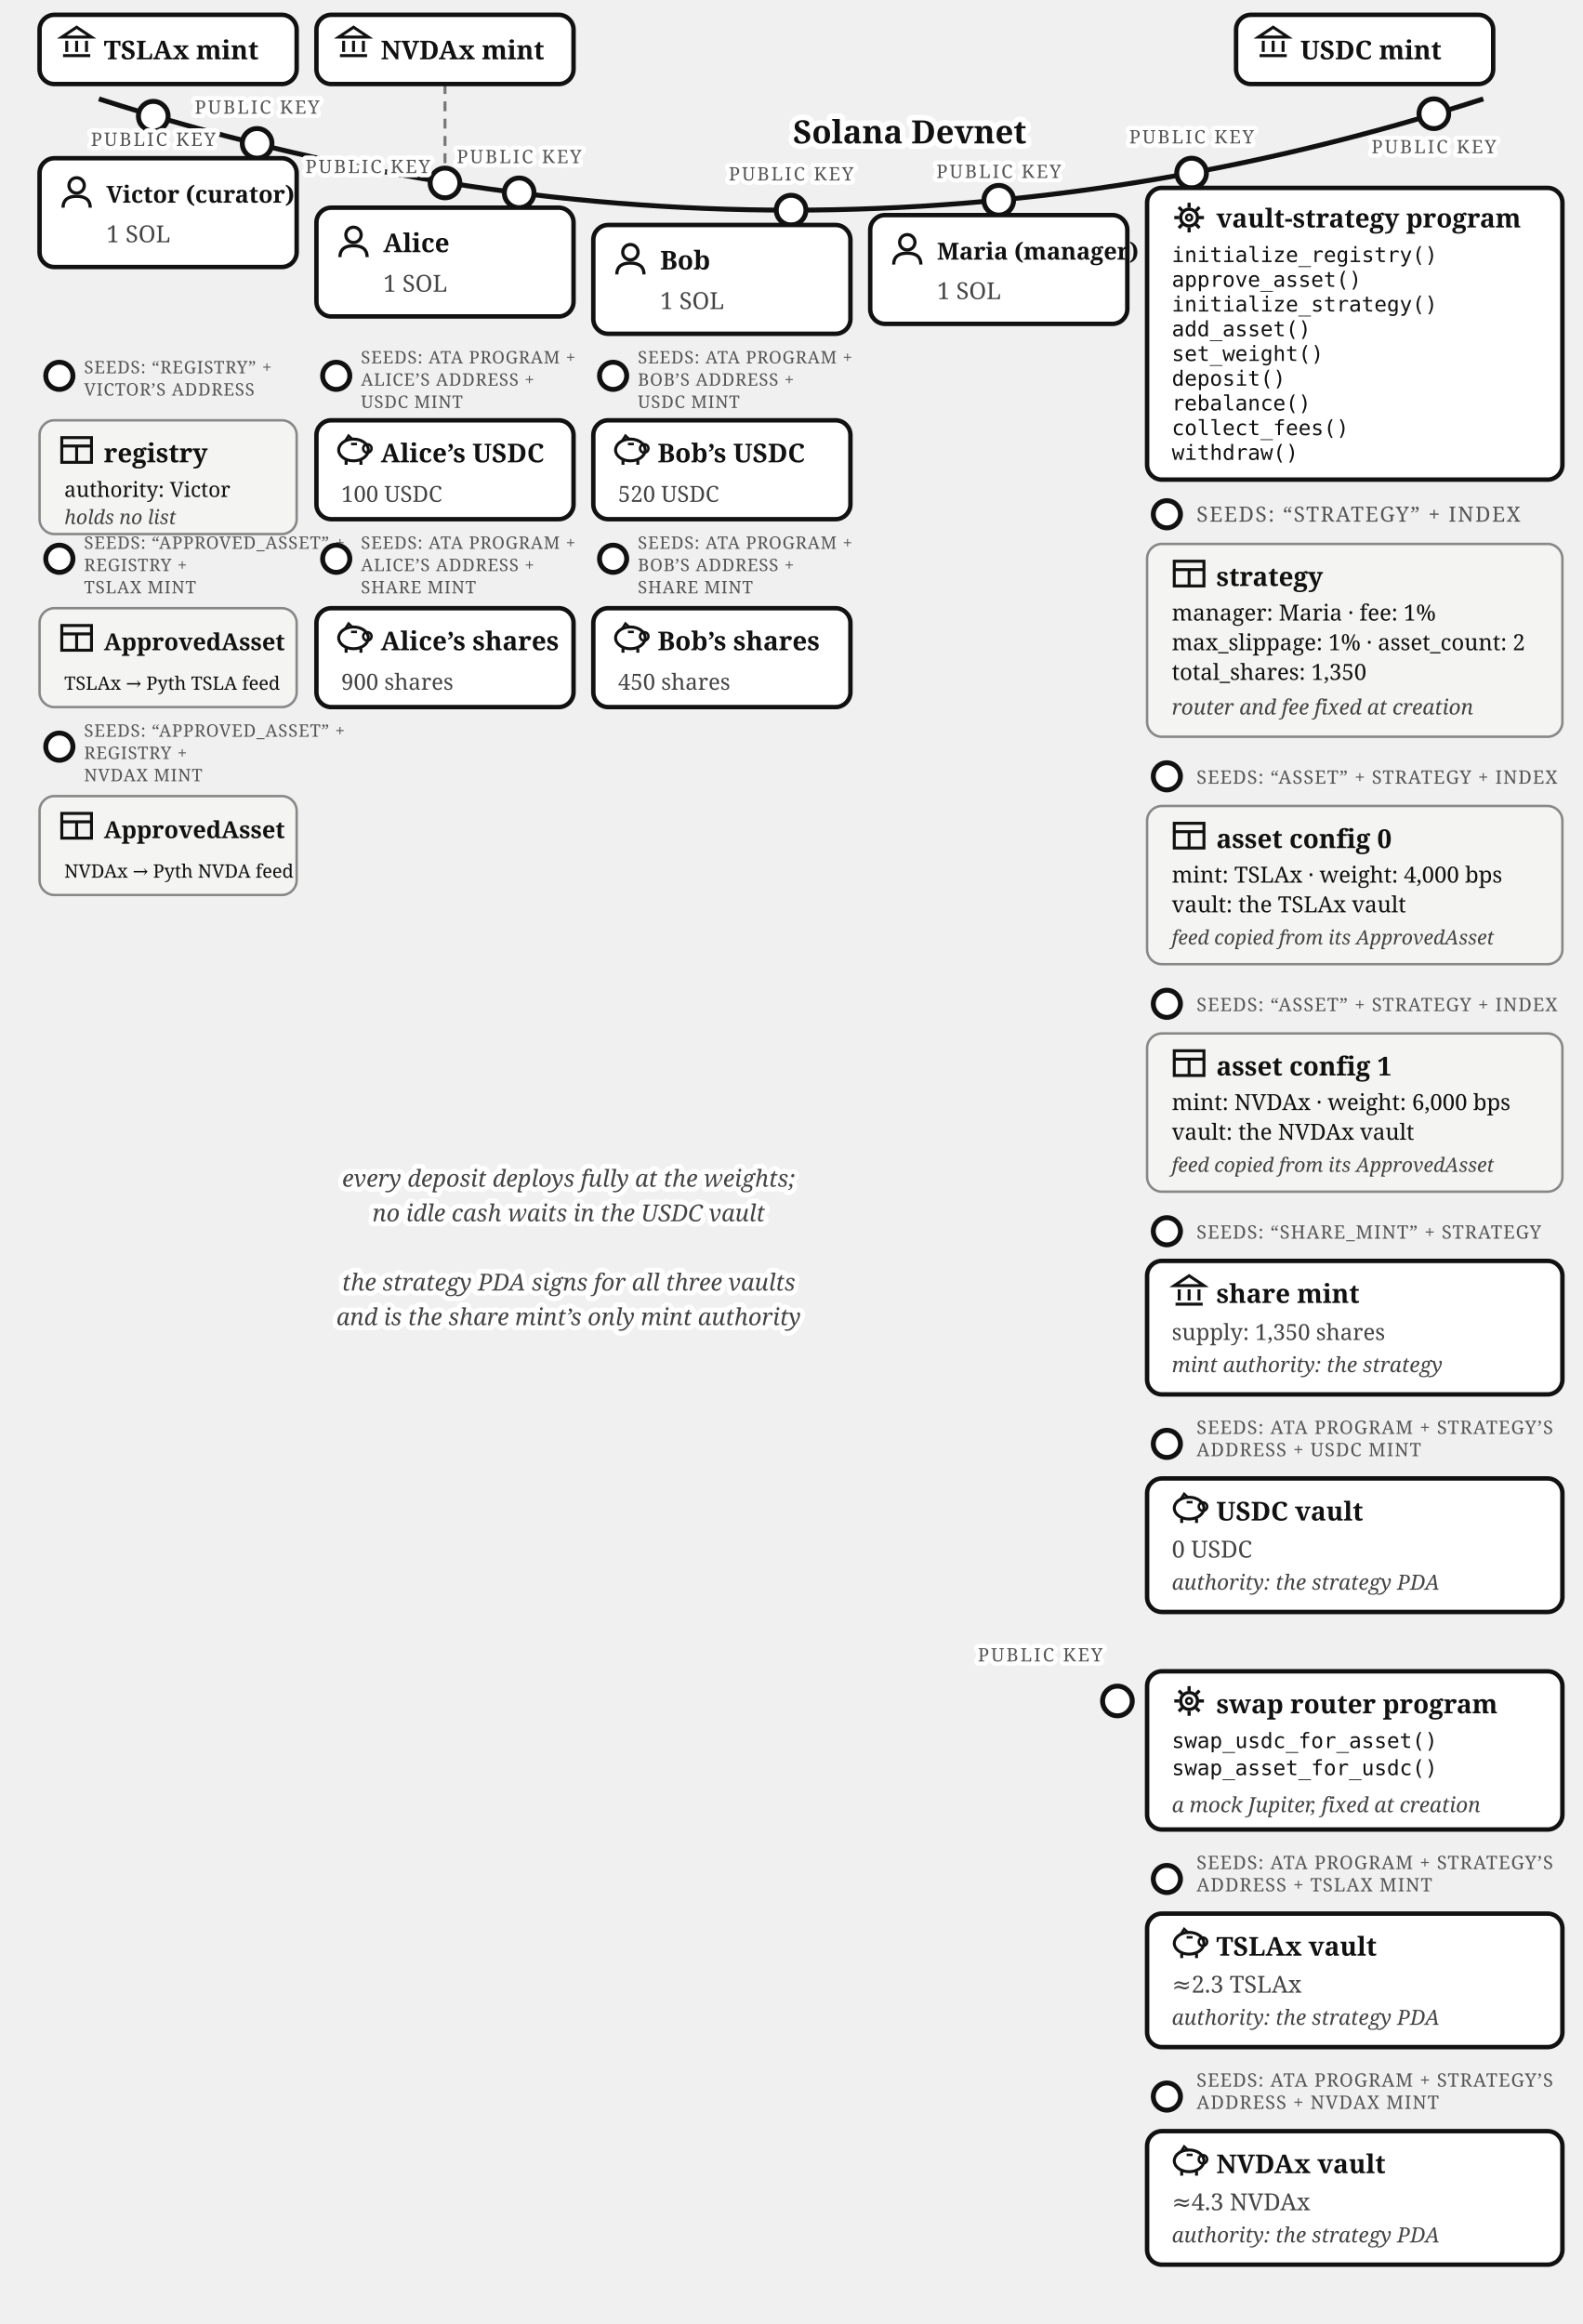
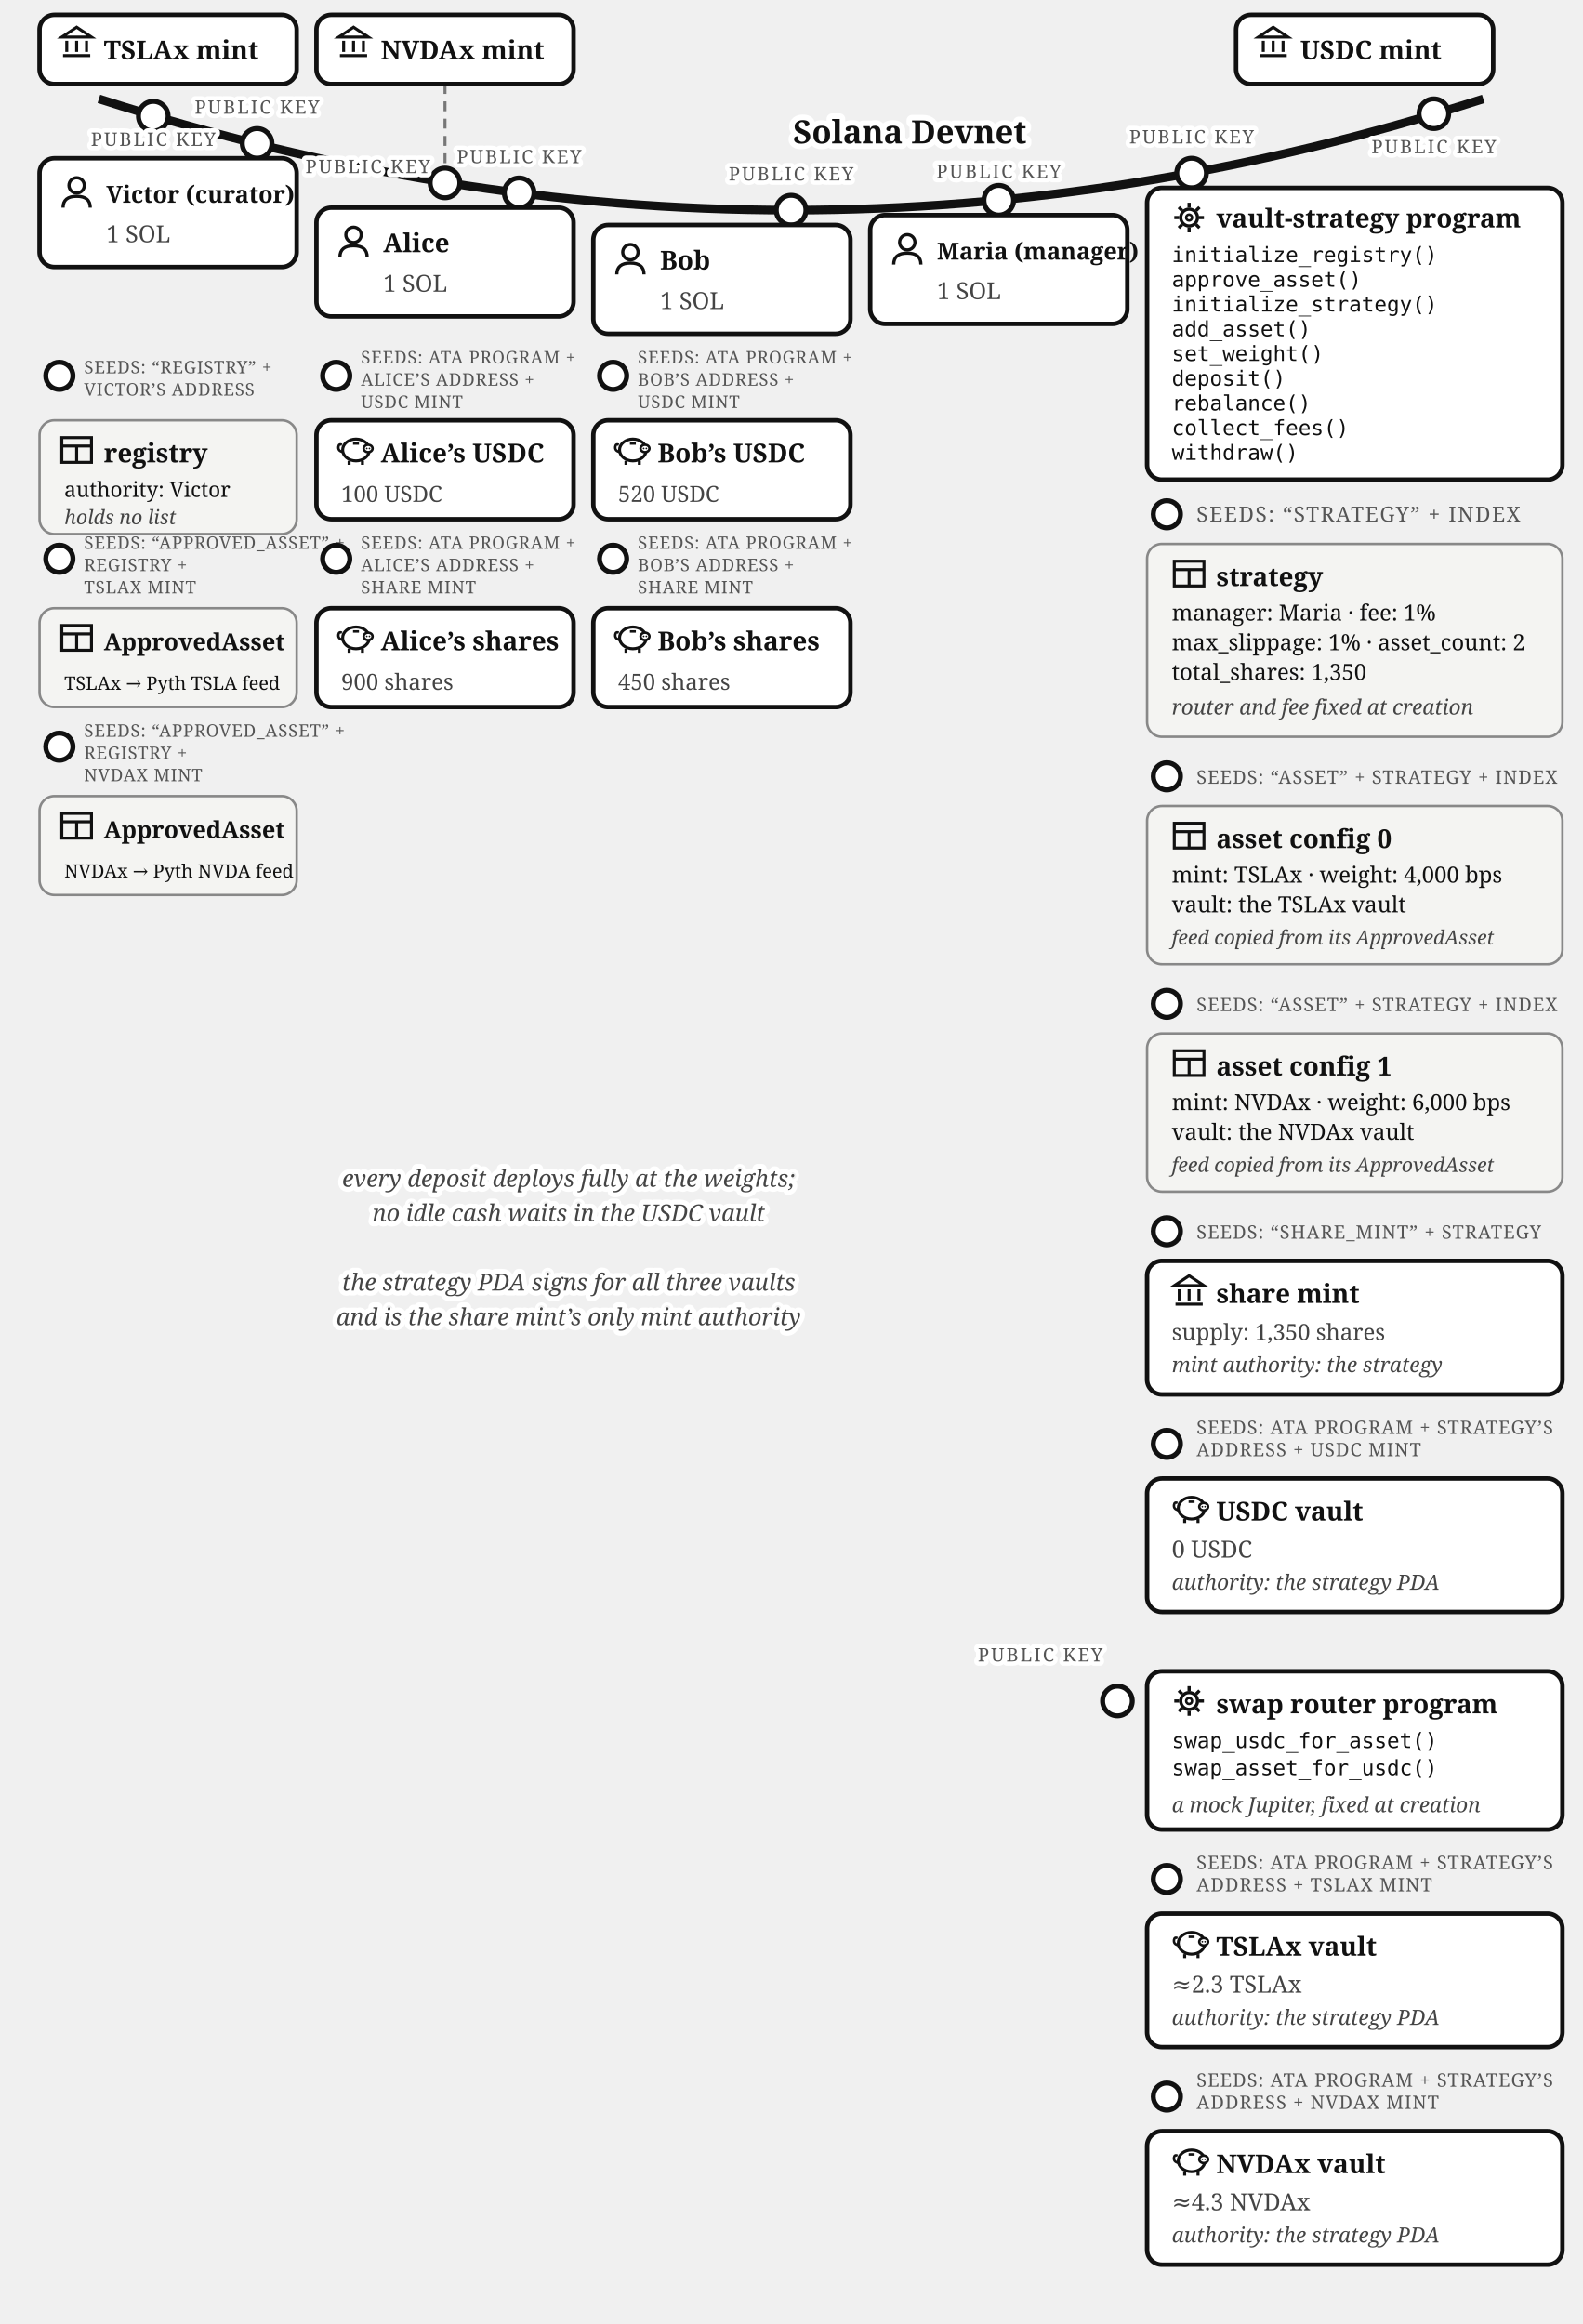
<svg xmlns="http://www.w3.org/2000/svg" viewBox="0 0 640 940" font-family="Georgia, serif" fill="#111">
-   <path d="M 40,40 Q 320,130 600,40" fill="none" stroke="#111" stroke-width="2" />
+   <path d="M 40,40 Q 320,130 600,40" fill="none" stroke="#111" stroke-width="3.5" />
  <text stroke="#fff" stroke-width="4.5" paint-order="stroke" stroke-linejoin="round" x="368" y="58" font-size="13" font-weight="bold" text-anchor="middle">Solana Devnet</text>
  <g>
    <circle cx="62" cy="47" r="6" fill="#fff" stroke="#111" stroke-width="2" />
    <text stroke="#fff" stroke-width="3.5" paint-order="stroke" stroke-linejoin="round" x="62" y="59" font-size="7.5" letter-spacing="0.8" fill="#555" text-anchor="middle">PUBLIC KEY</text>
    <rect x="16" y="6" width="104" height="28" rx="6" fill="#fff" stroke="#111" stroke-width="1.8" />
    <g transform="translate(24,10)" stroke="#111" stroke-width="1.2" fill="none">
      <path d="M 1,5 L 7,1 L 13,5 Z" />
      <line x1="3" y1="6.5" x2="3" y2="11" />
      <line x1="7" y1="6.5" x2="7" y2="11" />
      <line x1="11" y1="6.5" x2="11" y2="11" />
      <line x1="1.5" y1="12.5" x2="12.5" y2="12.5" />
    </g>
    <text x="42" y="24" font-size="10.5" font-weight="bold">TSLAx mint</text>
  </g>
  <g>
    <circle cx="180" cy="74" r="6" fill="#fff" stroke="#111" stroke-width="2" />
    <line x1="180" y1="34" x2="180" y2="66" stroke="#777" stroke-width="1.2" stroke-dasharray="4 3" />
    <text stroke="#fff" stroke-width="3.5" paint-order="stroke" stroke-linejoin="round" x="174" y="70" font-size="7.5" letter-spacing="0.8" fill="#555" text-anchor="end">PUBLIC KEY</text>
    <rect x="128" y="6" width="104" height="28" rx="6" fill="#fff" stroke="#111" stroke-width="1.8" />
    <g transform="translate(136,10)" stroke="#111" stroke-width="1.2" fill="none">
      <path d="M 1,5 L 7,1 L 13,5 Z" />
      <line x1="3" y1="6.5" x2="3" y2="11" />
      <line x1="7" y1="6.5" x2="7" y2="11" />
      <line x1="11" y1="6.5" x2="11" y2="11" />
      <line x1="1.5" y1="12.5" x2="12.5" y2="12.5" />
    </g>
    <text x="154" y="24" font-size="10.5" font-weight="bold">NVDAx mint</text>
  </g>
  <g>
    <circle cx="580" cy="46" r="6" fill="#fff" stroke="#111" stroke-width="2" />
    <text stroke="#fff" stroke-width="3.5" paint-order="stroke" stroke-linejoin="round" x="580" y="62" font-size="7.5" letter-spacing="0.8" fill="#555" text-anchor="middle">PUBLIC KEY</text>
    <rect x="500" y="6" width="104" height="28" rx="6" fill="#fff" stroke="#111" stroke-width="1.8" />
    <g transform="translate(508,10)" stroke="#111" stroke-width="1.2" fill="none">
      <path d="M 1,5 L 7,1 L 13,5 Z" />
      <line x1="3" y1="6.5" x2="3" y2="11" />
      <line x1="7" y1="6.5" x2="7" y2="11" />
      <line x1="11" y1="6.5" x2="11" y2="11" />
      <line x1="1.5" y1="12.5" x2="12.5" y2="12.5" />
    </g>
    <text x="526" y="24" font-size="10.5" font-weight="bold">USDC mint</text>
  </g>
  <g>
    <circle cx="104" cy="58" r="6" fill="#fff" stroke="#111" stroke-width="2" />
    <text stroke="#fff" stroke-width="3.5" paint-order="stroke" stroke-linejoin="round" x="104" y="46" font-size="7.5" letter-spacing="0.8" fill="#555" text-anchor="middle">PUBLIC KEY</text>
    <rect x="16" y="64" width="104" height="44" rx="6" fill="#fff" stroke="#111" stroke-width="1.8" />
    <g transform="translate(24,71)">
      <circle cx="7" cy="4" r="3.1" fill="none" stroke="#111" stroke-width="1.3" />
      <path d="M 1.5,13 Q 1.5,8.4 7,8.4 Q 12.5,8.4 12.5,13" fill="none" stroke="#111" stroke-width="1.3" />
    </g>
    <text x="43" y="82" font-size="9.5" font-weight="bold">Victor (curator)</text>
    <text x="43" y="98" font-size="9.5" fill="#444">1 SOL</text>
  </g>
  <g>
    <circle cx="210" cy="78" r="6" fill="#fff" stroke="#111" stroke-width="2" />
    <text stroke="#fff" stroke-width="3.5" paint-order="stroke" stroke-linejoin="round" x="210" y="66" font-size="7.5" letter-spacing="0.8" fill="#555" text-anchor="middle">PUBLIC KEY</text>
    <rect x="128" y="84" width="104" height="44" rx="6" fill="#fff" stroke="#111" stroke-width="1.8" />
    <g transform="translate(136,91)">
      <circle cx="7" cy="4" r="3.1" fill="none" stroke="#111" stroke-width="1.3" />
      <path d="M 1.5,13 Q 1.5,8.4 7,8.4 Q 12.5,8.4 12.5,13" fill="none" stroke="#111" stroke-width="1.3" />
    </g>
    <text x="155" y="102" font-size="10.5" font-weight="bold">Alice</text>
    <text x="155" y="118" font-size="9.5" fill="#444">1 SOL</text>
  </g>
  <g>
    <circle cx="320" cy="85" r="6" fill="#fff" stroke="#111" stroke-width="2" />
    <text stroke="#fff" stroke-width="3.5" paint-order="stroke" stroke-linejoin="round" x="320" y="73" font-size="7.5" letter-spacing="0.8" fill="#555" text-anchor="middle">PUBLIC KEY</text>
    <rect x="240" y="91" width="104" height="44" rx="6" fill="#fff" stroke="#111" stroke-width="1.8" />
    <g transform="translate(248,98)">
      <circle cx="7" cy="4" r="3.1" fill="none" stroke="#111" stroke-width="1.3" />
      <path d="M 1.5,13 Q 1.5,8.4 7,8.4 Q 12.5,8.4 12.5,13" fill="none" stroke="#111" stroke-width="1.3" />
    </g>
    <text x="267" y="109" font-size="10.5" font-weight="bold">Bob</text>
    <text x="267" y="125" font-size="9.5" fill="#444">1 SOL</text>
  </g>
  <g>
    <circle cx="404" cy="81" r="6" fill="#fff" stroke="#111" stroke-width="2" />
    <text stroke="#fff" stroke-width="3.5" paint-order="stroke" stroke-linejoin="round" x="404" y="72" font-size="7.5" letter-spacing="0.8" fill="#555" text-anchor="middle">PUBLIC KEY</text>
    <rect x="352" y="87" width="104" height="44" rx="6" fill="#fff" stroke="#111" stroke-width="1.8" />
    <g transform="translate(360,94)">
      <circle cx="7" cy="4" r="3.1" fill="none" stroke="#111" stroke-width="1.3" />
      <path d="M 1.5,13 Q 1.5,8.4 7,8.4 Q 12.5,8.4 12.5,13" fill="none" stroke="#111" stroke-width="1.3" />
    </g>
    <text x="379" y="105" font-size="9.5" font-weight="bold">Maria (manager)</text>
    <text x="379" y="121" font-size="9.5" fill="#444">1 SOL</text>
  </g>
  <g>
    <circle cx="24" cy="152" r="5.5" fill="#fff" stroke="#111" stroke-width="2" />
    <text x="34" y="151" font-size="7" letter-spacing="0.3" fill="#555">SEEDS: “REGISTRY” +</text>
    <text x="34" y="160" font-size="7" letter-spacing="0.3" fill="#555">VICTOR’S ADDRESS</text>
    <rect x="16" y="170" width="104" height="46" rx="6" fill="#f4f4f2" stroke="#888" />
    <g transform="translate(24,175)" stroke="#111" stroke-width="1.2" fill="none">
      <rect x="1" y="2" width="12" height="10" />
      <line x1="1" y1="5.4" x2="13" y2="5.4" />
      <line x1="7" y1="5.4" x2="7" y2="12" />
    </g>
    <text x="42" y="187" font-size="10.5" font-weight="bold">registry</text>
    <text x="26" y="201" font-size="8.5">authority: Victor</text>
    <text x="26" y="212" font-size="8" fill="#444" font-style="italic">holds no list</text>
  </g>
  <g>
    <circle cx="24" cy="226" r="5.5" fill="#fff" stroke="#111" stroke-width="2" />
    <text x="34" y="222" font-size="7" letter-spacing="0.3" fill="#555">SEEDS: “APPROVED_ASSET” +</text>
    <text x="34" y="231" font-size="7" letter-spacing="0.3" fill="#555">REGISTRY +</text>
    <text x="34" y="240" font-size="7" letter-spacing="0.3" fill="#555">TSLAX MINT</text>
    <rect x="16" y="246" width="104" height="40" rx="6" fill="#f4f4f2" stroke="#888" />
    <g transform="translate(24,251)" stroke="#111" stroke-width="1.2" fill="none">
      <rect x="1" y="2" width="12" height="10" />
      <line x1="1" y1="5.4" x2="13" y2="5.4" />
      <line x1="7" y1="5.4" x2="7" y2="12" />
    </g>
    <text x="42" y="263" font-size="9.5" font-weight="bold">ApprovedAsset</text>
    <text x="26" y="279" font-size="7.5">TSLAx → Pyth TSLA feed</text>
  </g>
  <g>
    <circle cx="24" cy="302" r="5.5" fill="#fff" stroke="#111" stroke-width="2" />
    <text x="34" y="298" font-size="7" letter-spacing="0.3" fill="#555">SEEDS: “APPROVED_ASSET” +</text>
    <text x="34" y="307" font-size="7" letter-spacing="0.3" fill="#555">REGISTRY +</text>
    <text x="34" y="316" font-size="7" letter-spacing="0.3" fill="#555">NVDAX MINT</text>
    <rect x="16" y="322" width="104" height="40" rx="6" fill="#f4f4f2" stroke="#888" />
    <g transform="translate(24,327)" stroke="#111" stroke-width="1.2" fill="none">
      <rect x="1" y="2" width="12" height="10" />
      <line x1="1" y1="5.4" x2="13" y2="5.4" />
      <line x1="7" y1="5.4" x2="7" y2="12" />
    </g>
    <text x="42" y="339" font-size="9.5" font-weight="bold">ApprovedAsset</text>
    <text x="26" y="355" font-size="7.5">NVDAx → Pyth NVDA feed</text>
  </g>
  <g>
    <circle cx="136" cy="152" r="5.5" fill="#fff" stroke="#111" stroke-width="2" />
    <text x="146" y="147" font-size="7" letter-spacing="0.3" fill="#555">SEEDS: ATA PROGRAM +</text>
    <text x="146" y="156" font-size="7" letter-spacing="0.3" fill="#555">ALICE’S ADDRESS +</text>
    <text x="146" y="165" font-size="7" letter-spacing="0.3" fill="#555">USDC MINT</text>
    <rect x="128" y="170" width="104" height="40" rx="6" fill="#fff" stroke="#111" stroke-width="1.8" />
    <g transform="translate(136,175)">
-       <ellipse cx="7" cy="7" rx="6" ry="4.4" fill="none" stroke="#111" stroke-width="1.2" />
-       <circle cx="12.6" cy="6.4" r="1.7" fill="none" stroke="#111" stroke-width="1" />
-       <path d="M 3.6,3.4 L 5,1.2 L 6.8,2.9" fill="none" stroke="#111" stroke-width="1" />
-       <line x1="4" y1="11.2" x2="4" y2="13" stroke="#111" stroke-width="1.2" />
-       <line x1="10" y1="11.2" x2="10" y2="13" stroke="#111" stroke-width="1.2" />
-       <line x1="6" y1="4.6" x2="8.4" y2="4.6" stroke="#111" stroke-width="1" />
+       <path d="M 2.6,7.8 Q 0.6,7.4 0.9,5.6 Q 1.1,4.4 2.3,4.9" fill="none" stroke="#111" stroke-width="1" />
+       <ellipse cx="8" cy="7" rx="5.4" ry="4.4" fill="none" stroke="#111" stroke-width="1.2" />
+       <ellipse cx="12.9" cy="6.4" rx="1.8" ry="1.5" fill="#fff" stroke="#111" stroke-width="1" />
+       <circle cx="12.35" cy="6.4" r="0.35" fill="#111" />
+       <circle cx="13.45" cy="6.4" r="0.35" fill="#111" />
+       <line x1="5.2" y1="11.4" x2="5.2" y2="13" stroke="#111" stroke-width="1.2" />
+       <line x1="10.6" y1="11.4" x2="10.6" y2="13" stroke="#111" stroke-width="1.2" />
+       <line x1="6.8" y1="4.4" x2="9.2" y2="4.4" stroke="#111" stroke-width="1" />
    </g>
    <text x="154" y="187" font-size="10.5" font-weight="bold">Alice’s USDC</text>
    <text x="138" y="203" font-size="9" fill="#444">100 USDC</text>
  </g>
  <g>
    <circle cx="136" cy="226" r="5.5" fill="#fff" stroke="#111" stroke-width="2" />
    <text x="146" y="222" font-size="7" letter-spacing="0.3" fill="#555">SEEDS: ATA PROGRAM +</text>
    <text x="146" y="231" font-size="7" letter-spacing="0.3" fill="#555">ALICE’S ADDRESS +</text>
    <text x="146" y="240" font-size="7" letter-spacing="0.3" fill="#555">SHARE MINT</text>
    <rect x="128" y="246" width="104" height="40" rx="6" fill="#fff" stroke="#111" stroke-width="1.8" />
    <g transform="translate(136,251)">
-       <ellipse cx="7" cy="7" rx="6" ry="4.4" fill="none" stroke="#111" stroke-width="1.2" />
-       <circle cx="12.6" cy="6.4" r="1.7" fill="none" stroke="#111" stroke-width="1" />
-       <path d="M 3.6,3.4 L 5,1.2 L 6.8,2.9" fill="none" stroke="#111" stroke-width="1" />
-       <line x1="4" y1="11.2" x2="4" y2="13" stroke="#111" stroke-width="1.2" />
-       <line x1="10" y1="11.2" x2="10" y2="13" stroke="#111" stroke-width="1.2" />
-       <line x1="6" y1="4.6" x2="8.4" y2="4.6" stroke="#111" stroke-width="1" />
+       <path d="M 2.6,7.8 Q 0.6,7.4 0.9,5.6 Q 1.1,4.4 2.3,4.9" fill="none" stroke="#111" stroke-width="1" />
+       <ellipse cx="8" cy="7" rx="5.4" ry="4.4" fill="none" stroke="#111" stroke-width="1.2" />
+       <ellipse cx="12.9" cy="6.4" rx="1.8" ry="1.5" fill="#fff" stroke="#111" stroke-width="1" />
+       <circle cx="12.35" cy="6.4" r="0.35" fill="#111" />
+       <circle cx="13.45" cy="6.4" r="0.35" fill="#111" />
+       <line x1="5.2" y1="11.4" x2="5.2" y2="13" stroke="#111" stroke-width="1.2" />
+       <line x1="10.6" y1="11.4" x2="10.6" y2="13" stroke="#111" stroke-width="1.2" />
+       <line x1="6.8" y1="4.4" x2="9.2" y2="4.4" stroke="#111" stroke-width="1" />
    </g>
    <text x="154" y="263" font-size="10.5" font-weight="bold">Alice’s shares</text>
    <text x="138" y="279" font-size="9" fill="#444">900 shares</text>
  </g>
  <g>
    <circle cx="248" cy="152" r="5.5" fill="#fff" stroke="#111" stroke-width="2" />
    <text x="258" y="147" font-size="7" letter-spacing="0.3" fill="#555">SEEDS: ATA PROGRAM +</text>
    <text x="258" y="156" font-size="7" letter-spacing="0.3" fill="#555">BOB’S ADDRESS +</text>
    <text x="258" y="165" font-size="7" letter-spacing="0.3" fill="#555">USDC MINT</text>
    <rect x="240" y="170" width="104" height="40" rx="6" fill="#fff" stroke="#111" stroke-width="1.8" />
    <g transform="translate(248,175)">
-       <ellipse cx="7" cy="7" rx="6" ry="4.4" fill="none" stroke="#111" stroke-width="1.2" />
-       <circle cx="12.6" cy="6.4" r="1.7" fill="none" stroke="#111" stroke-width="1" />
-       <path d="M 3.6,3.4 L 5,1.2 L 6.8,2.9" fill="none" stroke="#111" stroke-width="1" />
-       <line x1="4" y1="11.2" x2="4" y2="13" stroke="#111" stroke-width="1.2" />
-       <line x1="10" y1="11.2" x2="10" y2="13" stroke="#111" stroke-width="1.2" />
-       <line x1="6" y1="4.6" x2="8.4" y2="4.6" stroke="#111" stroke-width="1" />
+       <path d="M 2.6,7.8 Q 0.6,7.4 0.9,5.6 Q 1.1,4.4 2.3,4.9" fill="none" stroke="#111" stroke-width="1" />
+       <ellipse cx="8" cy="7" rx="5.4" ry="4.4" fill="none" stroke="#111" stroke-width="1.2" />
+       <ellipse cx="12.9" cy="6.4" rx="1.8" ry="1.5" fill="#fff" stroke="#111" stroke-width="1" />
+       <circle cx="12.35" cy="6.4" r="0.35" fill="#111" />
+       <circle cx="13.45" cy="6.4" r="0.35" fill="#111" />
+       <line x1="5.2" y1="11.4" x2="5.2" y2="13" stroke="#111" stroke-width="1.2" />
+       <line x1="10.6" y1="11.4" x2="10.6" y2="13" stroke="#111" stroke-width="1.2" />
+       <line x1="6.8" y1="4.4" x2="9.2" y2="4.4" stroke="#111" stroke-width="1" />
    </g>
    <text x="266" y="187" font-size="10.5" font-weight="bold">Bob’s USDC</text>
    <text x="250" y="203" font-size="9" fill="#444">520 USDC</text>
  </g>
  <g>
    <circle cx="248" cy="226" r="5.5" fill="#fff" stroke="#111" stroke-width="2" />
    <text x="258" y="222" font-size="7" letter-spacing="0.3" fill="#555">SEEDS: ATA PROGRAM +</text>
    <text x="258" y="231" font-size="7" letter-spacing="0.3" fill="#555">BOB’S ADDRESS +</text>
    <text x="258" y="240" font-size="7" letter-spacing="0.3" fill="#555">SHARE MINT</text>
    <rect x="240" y="246" width="104" height="40" rx="6" fill="#fff" stroke="#111" stroke-width="1.8" />
    <g transform="translate(248,251)">
-       <ellipse cx="7" cy="7" rx="6" ry="4.4" fill="none" stroke="#111" stroke-width="1.2" />
-       <circle cx="12.6" cy="6.4" r="1.7" fill="none" stroke="#111" stroke-width="1" />
-       <path d="M 3.6,3.4 L 5,1.2 L 6.8,2.9" fill="none" stroke="#111" stroke-width="1" />
-       <line x1="4" y1="11.2" x2="4" y2="13" stroke="#111" stroke-width="1.2" />
-       <line x1="10" y1="11.2" x2="10" y2="13" stroke="#111" stroke-width="1.2" />
-       <line x1="6" y1="4.6" x2="8.4" y2="4.6" stroke="#111" stroke-width="1" />
+       <path d="M 2.6,7.8 Q 0.6,7.4 0.9,5.6 Q 1.1,4.4 2.3,4.9" fill="none" stroke="#111" stroke-width="1" />
+       <ellipse cx="8" cy="7" rx="5.4" ry="4.4" fill="none" stroke="#111" stroke-width="1.2" />
+       <ellipse cx="12.9" cy="6.4" rx="1.8" ry="1.5" fill="#fff" stroke="#111" stroke-width="1" />
+       <circle cx="12.35" cy="6.4" r="0.35" fill="#111" />
+       <circle cx="13.45" cy="6.4" r="0.35" fill="#111" />
+       <line x1="5.2" y1="11.4" x2="5.2" y2="13" stroke="#111" stroke-width="1.2" />
+       <line x1="10.6" y1="11.4" x2="10.6" y2="13" stroke="#111" stroke-width="1.2" />
+       <line x1="6.8" y1="4.4" x2="9.2" y2="4.4" stroke="#111" stroke-width="1" />
    </g>
    <text x="266" y="263" font-size="10.5" font-weight="bold">Bob’s shares</text>
    <text x="250" y="279" font-size="9" fill="#444">450 shares</text>
  </g>
  <g>
    <circle cx="482" cy="70" r="6" fill="#fff" stroke="#111" stroke-width="2" />
    <text stroke="#fff" stroke-width="3.5" paint-order="stroke" stroke-linejoin="round" x="482" y="58" font-size="7.5" letter-spacing="0.8" fill="#555" text-anchor="middle">PUBLIC KEY</text>
    <rect x="464" y="76" width="168" height="118" rx="6" fill="#fff" stroke="#111" stroke-width="1.8" />
    <g transform="translate(474,81)">
      <circle cx="7" cy="7" r="3.4" fill="none" stroke="#111" stroke-width="1.3" />
      <circle cx="7" cy="7" r="1.2" fill="none" stroke="#111" stroke-width="1" />
      <g stroke="#111" stroke-width="1.3">
        <line x1="7" y1="1" x2="7" y2="3" />
        <line x1="7" y1="11" x2="7" y2="13" />
        <line x1="1" y1="7" x2="3" y2="7" />
        <line x1="11" y1="7" x2="13" y2="7" />
        <line x1="2.8" y1="2.8" x2="4.2" y2="4.2" />
        <line x1="9.8" y1="9.8" x2="11.2" y2="11.2" />
        <line x1="11.2" y1="2.8" x2="9.8" y2="4.2" />
        <line x1="2.8" y1="11.2" x2="4.2" y2="9.8" />
      </g>
    </g>
    <text x="492" y="92" font-size="10.5" font-weight="bold">vault-strategy program</text>
    <text x="474" y="106" font-size="8.5" font-family="Menlo, monospace">initialize_registry()</text>
    <text x="474" y="116" font-size="8.5" font-family="Menlo, monospace">approve_asset()</text>
    <text x="474" y="126" font-size="8.5" font-family="Menlo, monospace">initialize_strategy()</text>
    <text x="474" y="136" font-size="8.5" font-family="Menlo, monospace">add_asset()</text>
    <text x="474" y="146" font-size="8.5" font-family="Menlo, monospace">set_weight()</text>
    <text x="474" y="156" font-size="8.5" font-family="Menlo, monospace">deposit()</text>
    <text x="474" y="166" font-size="8.5" font-family="Menlo, monospace">rebalance()</text>
    <text x="474" y="176" font-size="8.5" font-family="Menlo, monospace">collect_fees()</text>
    <text x="474" y="186" font-size="8.5" font-family="Menlo, monospace">withdraw()</text>
  </g>
  <g>
    <circle cx="472" cy="208" r="5.5" fill="#fff" stroke="#111" stroke-width="2" />
    <text x="484" y="211" font-size="8.5" letter-spacing="0.6" fill="#555">SEEDS: “STRATEGY” + INDEX</text>
    <rect x="464" y="220" width="168" height="78" rx="6" fill="#f4f4f2" stroke="#888" />
    <g transform="translate(474,225)" stroke="#111" stroke-width="1.2" fill="none">
      <rect x="1" y="2" width="12" height="10" />
      <line x1="1" y1="5.4" x2="13" y2="5.4" />
      <line x1="7" y1="5.4" x2="7" y2="12" />
    </g>
    <text x="492" y="237" font-size="10.5" font-weight="bold">strategy</text>
    <text x="474" y="251" font-size="9">manager: Maria · fee: 1%</text>
    <text x="474" y="263" font-size="9">max_slippage: 1% · asset_count: 2</text>
    <text x="474" y="275" font-size="9">total_shares: 1,350</text>
    <text x="474" y="289" font-size="8.5" fill="#444" font-style="italic">router and fee fixed at creation</text>
  </g>
  <g>
    <circle cx="472" cy="314" r="5.5" fill="#fff" stroke="#111" stroke-width="2" />
    <text x="484" y="317" font-size="7.5" letter-spacing="0.4" fill="#555">SEEDS: “ASSET” + STRATEGY + INDEX</text>
    <rect x="464" y="326" width="168" height="64" rx="6" fill="#f4f4f2" stroke="#888" />
    <g transform="translate(474,331)" stroke="#111" stroke-width="1.2" fill="none">
      <rect x="1" y="2" width="12" height="10" />
      <line x1="1" y1="5.4" x2="13" y2="5.4" />
      <line x1="7" y1="5.4" x2="7" y2="12" />
    </g>
    <text x="492" y="343" font-size="10.5" font-weight="bold">asset config 0</text>
    <text x="474" y="357" font-size="9">mint: TSLAx · weight: 4,000 bps</text>
    <text x="474" y="369" font-size="9">vault: the TSLAx vault</text>
    <text x="474" y="382" font-size="8" fill="#444" font-style="italic">feed copied from its ApprovedAsset</text>
  </g>
  <g>
    <circle cx="472" cy="406" r="5.5" fill="#fff" stroke="#111" stroke-width="2" />
    <text x="484" y="409" font-size="7.5" letter-spacing="0.4" fill="#555">SEEDS: “ASSET” + STRATEGY + INDEX</text>
    <rect x="464" y="418" width="168" height="64" rx="6" fill="#f4f4f2" stroke="#888" />
    <g transform="translate(474,423)" stroke="#111" stroke-width="1.2" fill="none">
      <rect x="1" y="2" width="12" height="10" />
      <line x1="1" y1="5.4" x2="13" y2="5.4" />
      <line x1="7" y1="5.4" x2="7" y2="12" />
    </g>
    <text x="492" y="435" font-size="10.5" font-weight="bold">asset config 1</text>
    <text x="474" y="449" font-size="9">mint: NVDAx · weight: 6,000 bps</text>
    <text x="474" y="461" font-size="9">vault: the NVDAx vault</text>
    <text x="474" y="474" font-size="8" fill="#444" font-style="italic">feed copied from its ApprovedAsset</text>
  </g>
  <g>
    <circle cx="472" cy="498" r="5.5" fill="#fff" stroke="#111" stroke-width="2" />
    <text x="484" y="501" font-size="7.5" letter-spacing="0.4" fill="#555">SEEDS: “SHARE_MINT” + STRATEGY</text>
    <rect x="464" y="510" width="168" height="54" rx="6" fill="#fff" stroke="#111" stroke-width="1.8" />
    <g transform="translate(474,515)" stroke="#111" stroke-width="1.2" fill="none">
      <path d="M 1,5 L 7,1 L 13,5 Z" />
      <line x1="3" y1="6.5" x2="3" y2="11" />
      <line x1="7" y1="6.5" x2="7" y2="11" />
      <line x1="11" y1="6.5" x2="11" y2="11" />
      <line x1="1.5" y1="12.5" x2="12.5" y2="12.5" />
    </g>
    <text x="492" y="527" font-size="10.5" font-weight="bold">share mint</text>
    <text x="474" y="542" font-size="9" fill="#444">supply: 1,350 shares</text>
    <text x="474" y="555" font-size="8.5" fill="#444" font-style="italic">mint authority: the strategy</text>
  </g>
  <g>
    <circle cx="472" cy="584" r="5.5" fill="#fff" stroke="#111" stroke-width="2" />
    <text x="484" y="580" font-size="7.5" letter-spacing="0.4" fill="#555">SEEDS: ATA PROGRAM + STRATEGY’S</text>
    <text x="484" y="589" font-size="7.5" letter-spacing="0.4" fill="#555">ADDRESS + USDC MINT</text>
    <rect x="464" y="598" width="168" height="54" rx="6" fill="#fff" stroke="#111" stroke-width="1.8" />
    <g transform="translate(474,603)">
-       <ellipse cx="7" cy="7" rx="6" ry="4.4" fill="none" stroke="#111" stroke-width="1.2" />
-       <circle cx="12.6" cy="6.4" r="1.7" fill="none" stroke="#111" stroke-width="1" />
-       <path d="M 3.6,3.4 L 5,1.2 L 6.8,2.9" fill="none" stroke="#111" stroke-width="1" />
-       <line x1="4" y1="11.2" x2="4" y2="13" stroke="#111" stroke-width="1.2" />
-       <line x1="10" y1="11.2" x2="10" y2="13" stroke="#111" stroke-width="1.2" />
-       <line x1="6" y1="4.6" x2="8.4" y2="4.6" stroke="#111" stroke-width="1" />
+       <path d="M 2.6,7.8 Q 0.6,7.4 0.9,5.6 Q 1.1,4.4 2.3,4.9" fill="none" stroke="#111" stroke-width="1" />
+       <ellipse cx="8" cy="7" rx="5.4" ry="4.4" fill="none" stroke="#111" stroke-width="1.2" />
+       <ellipse cx="12.9" cy="6.4" rx="1.8" ry="1.5" fill="#fff" stroke="#111" stroke-width="1" />
+       <circle cx="12.35" cy="6.4" r="0.35" fill="#111" />
+       <circle cx="13.45" cy="6.4" r="0.35" fill="#111" />
+       <line x1="5.2" y1="11.4" x2="5.2" y2="13" stroke="#111" stroke-width="1.2" />
+       <line x1="10.6" y1="11.4" x2="10.6" y2="13" stroke="#111" stroke-width="1.2" />
+       <line x1="6.8" y1="4.4" x2="9.2" y2="4.4" stroke="#111" stroke-width="1" />
    </g>
    <text x="492" y="615" font-size="10.5" font-weight="bold">USDC vault</text>
    <text x="474" y="630" font-size="9.5" fill="#444">0 USDC</text>
    <text x="474" y="643" font-size="8.5" fill="#444" font-style="italic">authority: the strategy PDA</text>
  </g>
  <g>
    <circle cx="452" cy="688" r="6" fill="#fff" stroke="#111" stroke-width="2" />
    <text stroke="#fff" stroke-width="3.5" paint-order="stroke" stroke-linejoin="round" x="446" y="672" font-size="7.5" letter-spacing="0.8" fill="#555" text-anchor="end">PUBLIC KEY</text>
    <rect x="464" y="676" width="168" height="64" rx="6" fill="#fff" stroke="#111" stroke-width="1.8" />
    <g transform="translate(474,681)">
      <circle cx="7" cy="7" r="3.4" fill="none" stroke="#111" stroke-width="1.3" />
      <circle cx="7" cy="7" r="1.2" fill="none" stroke="#111" stroke-width="1" />
      <g stroke="#111" stroke-width="1.3">
        <line x1="7" y1="1" x2="7" y2="3" />
        <line x1="7" y1="11" x2="7" y2="13" />
        <line x1="1" y1="7" x2="3" y2="7" />
        <line x1="11" y1="7" x2="13" y2="7" />
        <line x1="2.8" y1="2.8" x2="4.2" y2="4.2" />
        <line x1="9.8" y1="9.8" x2="11.2" y2="11.2" />
        <line x1="11.2" y1="2.8" x2="9.8" y2="4.2" />
        <line x1="2.8" y1="11.2" x2="4.2" y2="9.8" />
      </g>
    </g>
    <text x="492" y="693" font-size="10.5" font-weight="bold">swap router program</text>
    <text x="474" y="707" font-size="8.5" font-family="Menlo, monospace">swap_usdc_for_asset()</text>
    <text x="474" y="718" font-size="8.5" font-family="Menlo, monospace">swap_asset_for_usdc()</text>
    <text x="474" y="733" font-size="8.5" fill="#444" font-style="italic">a mock Jupiter, fixed at creation</text>
  </g>
  <g>
    <circle cx="472" cy="760" r="5.5" fill="#fff" stroke="#111" stroke-width="2" />
    <text x="484" y="756" font-size="7.5" letter-spacing="0.4" fill="#555">SEEDS: ATA PROGRAM + STRATEGY’S</text>
    <text x="484" y="765" font-size="7.5" letter-spacing="0.4" fill="#555">ADDRESS + TSLAX MINT</text>
    <rect x="464" y="774" width="168" height="54" rx="6" fill="#fff" stroke="#111" stroke-width="1.8" />
    <g transform="translate(474,779)">
-       <ellipse cx="7" cy="7" rx="6" ry="4.4" fill="none" stroke="#111" stroke-width="1.2" />
-       <circle cx="12.6" cy="6.4" r="1.7" fill="none" stroke="#111" stroke-width="1" />
-       <path d="M 3.6,3.4 L 5,1.2 L 6.8,2.9" fill="none" stroke="#111" stroke-width="1" />
-       <line x1="4" y1="11.2" x2="4" y2="13" stroke="#111" stroke-width="1.2" />
-       <line x1="10" y1="11.2" x2="10" y2="13" stroke="#111" stroke-width="1.2" />
-       <line x1="6" y1="4.6" x2="8.4" y2="4.6" stroke="#111" stroke-width="1" />
+       <path d="M 2.6,7.8 Q 0.6,7.4 0.9,5.6 Q 1.1,4.4 2.3,4.9" fill="none" stroke="#111" stroke-width="1" />
+       <ellipse cx="8" cy="7" rx="5.4" ry="4.4" fill="none" stroke="#111" stroke-width="1.2" />
+       <ellipse cx="12.9" cy="6.4" rx="1.8" ry="1.5" fill="#fff" stroke="#111" stroke-width="1" />
+       <circle cx="12.35" cy="6.4" r="0.35" fill="#111" />
+       <circle cx="13.45" cy="6.4" r="0.35" fill="#111" />
+       <line x1="5.2" y1="11.4" x2="5.2" y2="13" stroke="#111" stroke-width="1.2" />
+       <line x1="10.6" y1="11.4" x2="10.6" y2="13" stroke="#111" stroke-width="1.2" />
+       <line x1="6.8" y1="4.4" x2="9.2" y2="4.4" stroke="#111" stroke-width="1" />
    </g>
    <text x="492" y="791" font-size="10.5" font-weight="bold">TSLAx vault</text>
    <text x="474" y="806" font-size="9.5" fill="#444">≈2.3 TSLAx</text>
    <text x="474" y="819" font-size="8.5" fill="#444" font-style="italic">authority: the strategy PDA</text>
  </g>
  <g>
    <circle cx="472" cy="848" r="5.5" fill="#fff" stroke="#111" stroke-width="2" />
    <text x="484" y="844" font-size="7.5" letter-spacing="0.4" fill="#555">SEEDS: ATA PROGRAM + STRATEGY’S</text>
    <text x="484" y="853" font-size="7.5" letter-spacing="0.4" fill="#555">ADDRESS + NVDAX MINT</text>
    <rect x="464" y="862" width="168" height="54" rx="6" fill="#fff" stroke="#111" stroke-width="1.8" />
    <g transform="translate(474,867)">
-       <ellipse cx="7" cy="7" rx="6" ry="4.4" fill="none" stroke="#111" stroke-width="1.2" />
-       <circle cx="12.6" cy="6.4" r="1.7" fill="none" stroke="#111" stroke-width="1" />
-       <path d="M 3.6,3.4 L 5,1.2 L 6.8,2.9" fill="none" stroke="#111" stroke-width="1" />
-       <line x1="4" y1="11.2" x2="4" y2="13" stroke="#111" stroke-width="1.2" />
-       <line x1="10" y1="11.2" x2="10" y2="13" stroke="#111" stroke-width="1.2" />
-       <line x1="6" y1="4.6" x2="8.4" y2="4.6" stroke="#111" stroke-width="1" />
+       <path d="M 2.6,7.8 Q 0.6,7.4 0.9,5.6 Q 1.1,4.4 2.3,4.9" fill="none" stroke="#111" stroke-width="1" />
+       <ellipse cx="8" cy="7" rx="5.4" ry="4.4" fill="none" stroke="#111" stroke-width="1.2" />
+       <ellipse cx="12.9" cy="6.4" rx="1.8" ry="1.5" fill="#fff" stroke="#111" stroke-width="1" />
+       <circle cx="12.35" cy="6.4" r="0.35" fill="#111" />
+       <circle cx="13.45" cy="6.4" r="0.35" fill="#111" />
+       <line x1="5.2" y1="11.4" x2="5.2" y2="13" stroke="#111" stroke-width="1.2" />
+       <line x1="10.6" y1="11.4" x2="10.6" y2="13" stroke="#111" stroke-width="1.2" />
+       <line x1="6.8" y1="4.4" x2="9.2" y2="4.4" stroke="#111" stroke-width="1" />
    </g>
    <text x="492" y="879" font-size="10.5" font-weight="bold">NVDAx vault</text>
    <text x="474" y="894" font-size="9.5" fill="#444">≈4.3 NVDAx</text>
    <text x="474" y="907" font-size="8.5" fill="#444" font-style="italic">authority: the strategy PDA</text>
  </g>
  <text stroke="#fff" stroke-width="4" paint-order="stroke" stroke-linejoin="round" x="230" y="480" font-size="9.5" fill="#444" font-style="italic" text-anchor="middle">every deposit deploys fully at the weights;</text>
  <text stroke="#fff" stroke-width="4" paint-order="stroke" stroke-linejoin="round" x="230" y="494" font-size="9.5" fill="#444" font-style="italic" text-anchor="middle">no idle cash waits in the USDC vault</text>
  <text stroke="#fff" stroke-width="4" paint-order="stroke" stroke-linejoin="round" x="230" y="522" font-size="9.5" fill="#444" font-style="italic" text-anchor="middle">the strategy PDA signs for all three vaults</text>
  <text stroke="#fff" stroke-width="4" paint-order="stroke" stroke-linejoin="round" x="230" y="536" font-size="9.5" fill="#444" font-style="italic" text-anchor="middle">and is the share mint’s only mint authority</text>
</svg>
